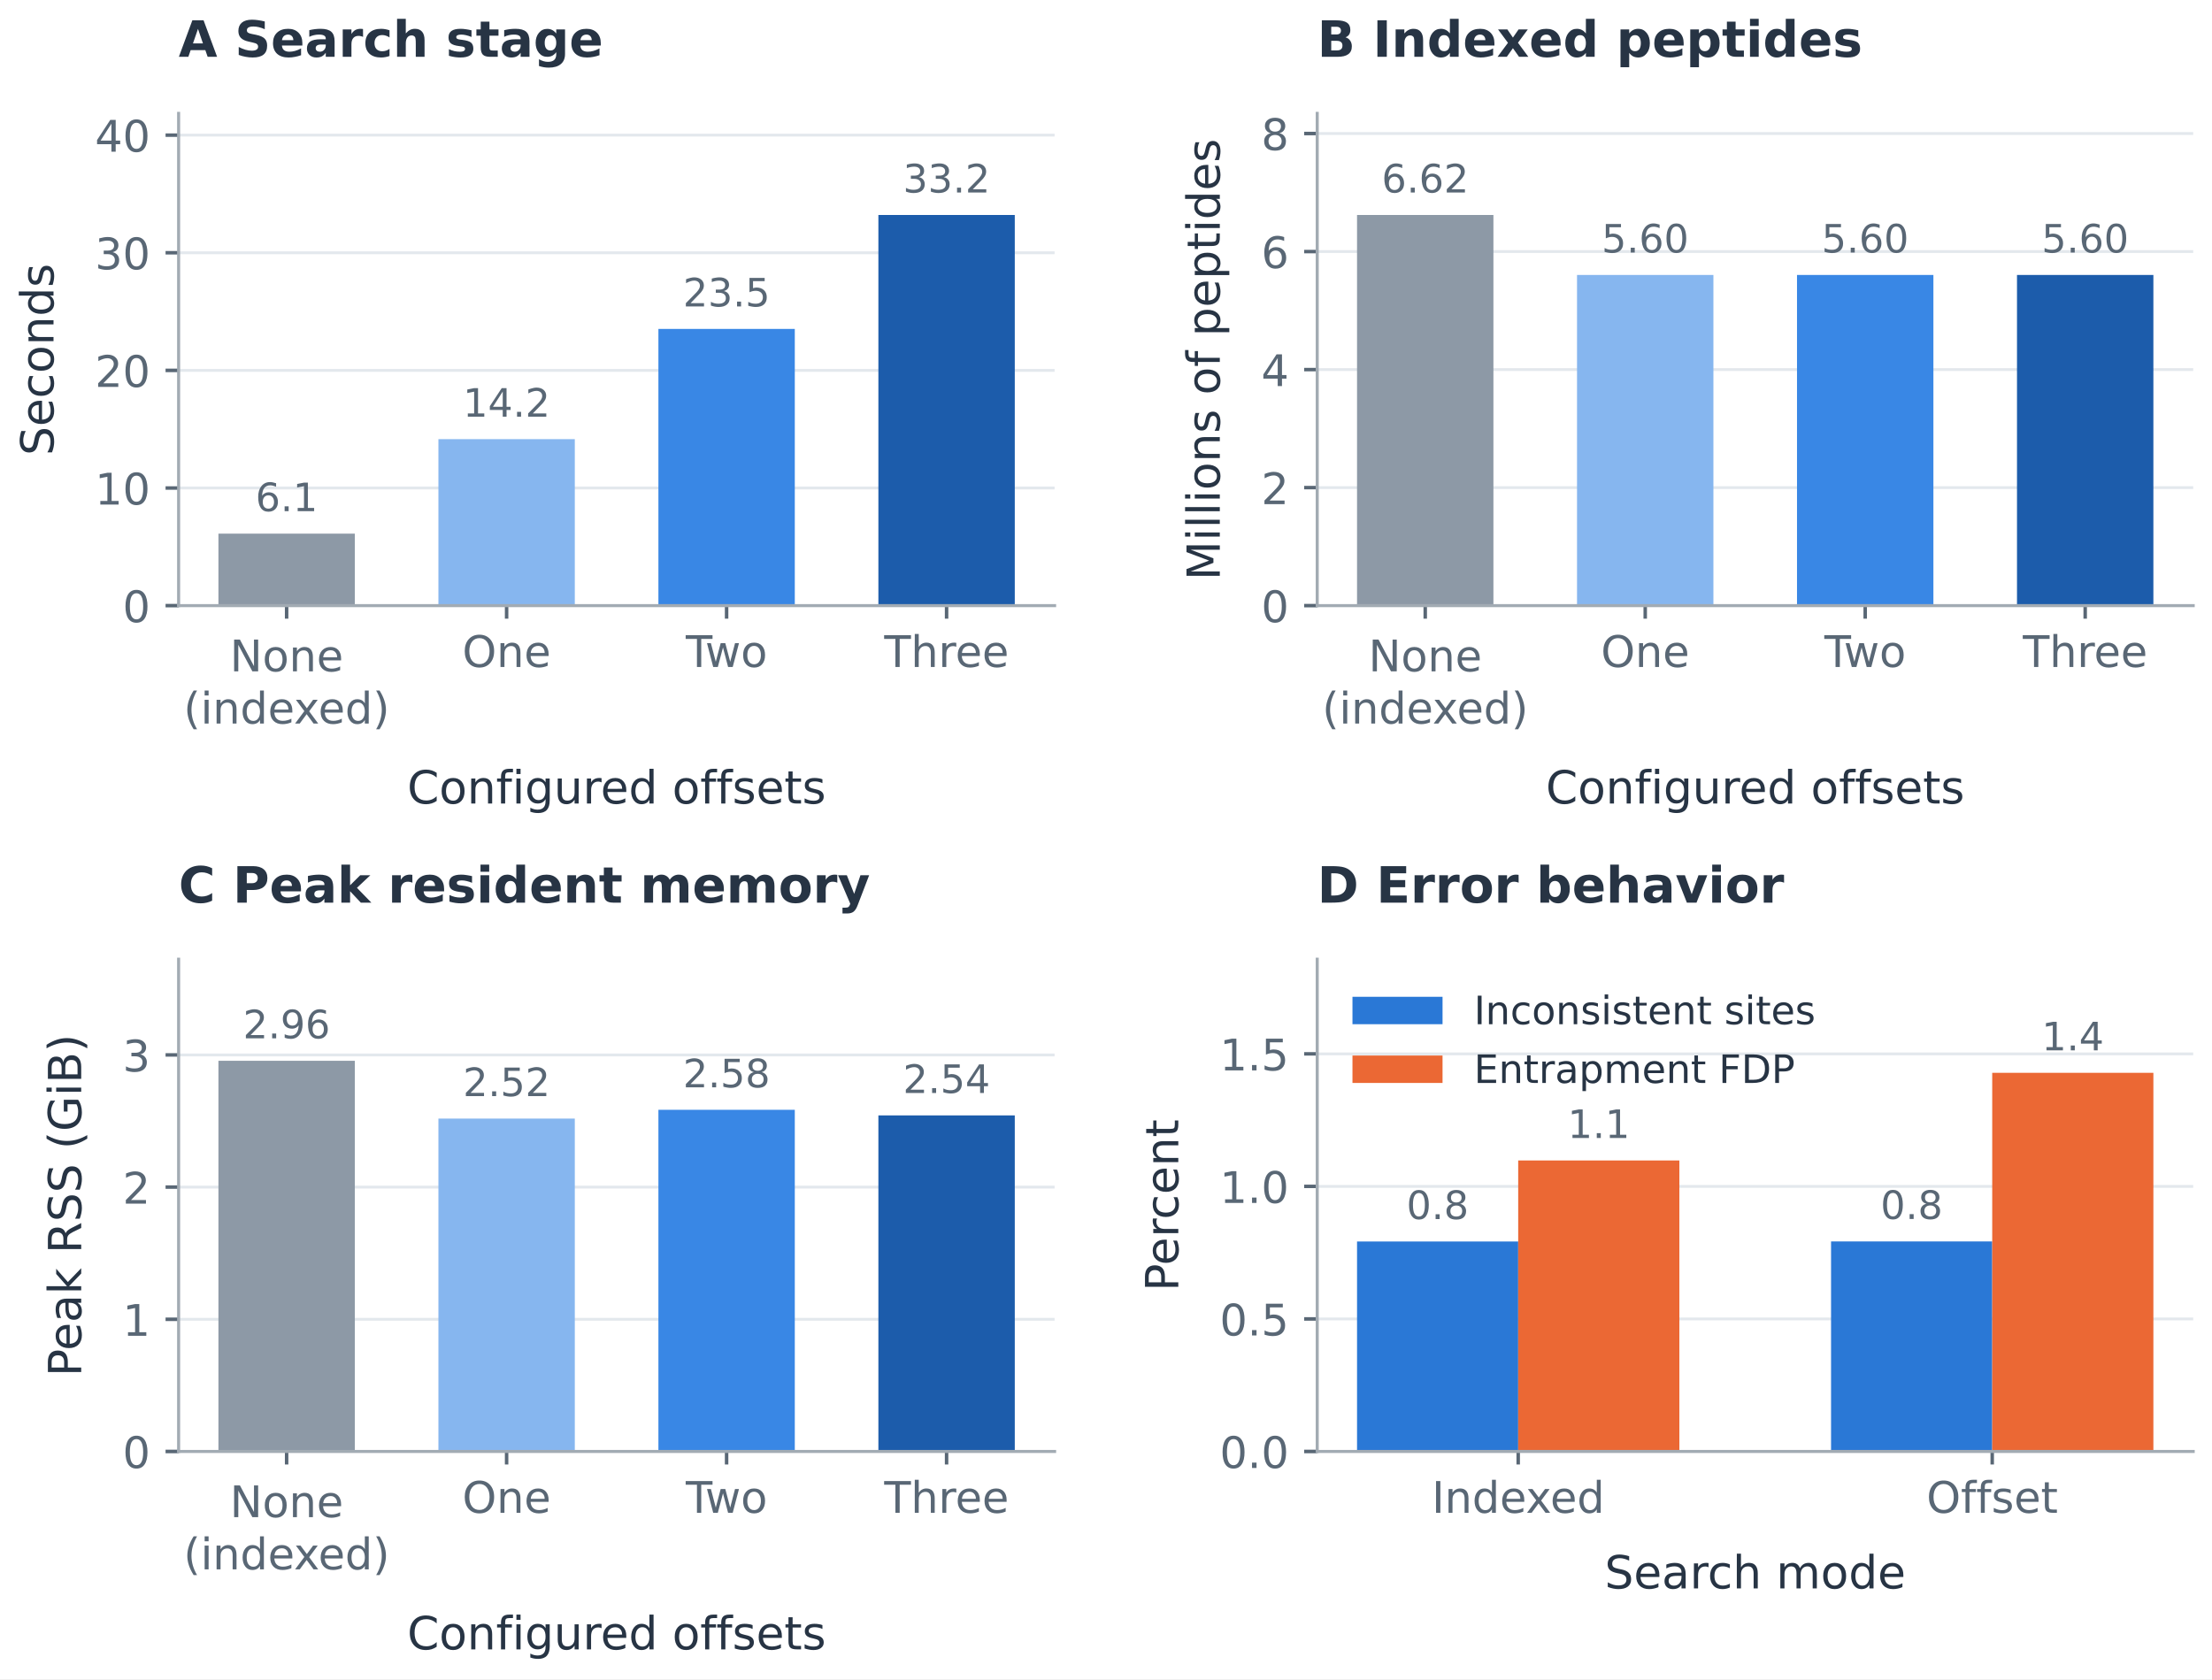
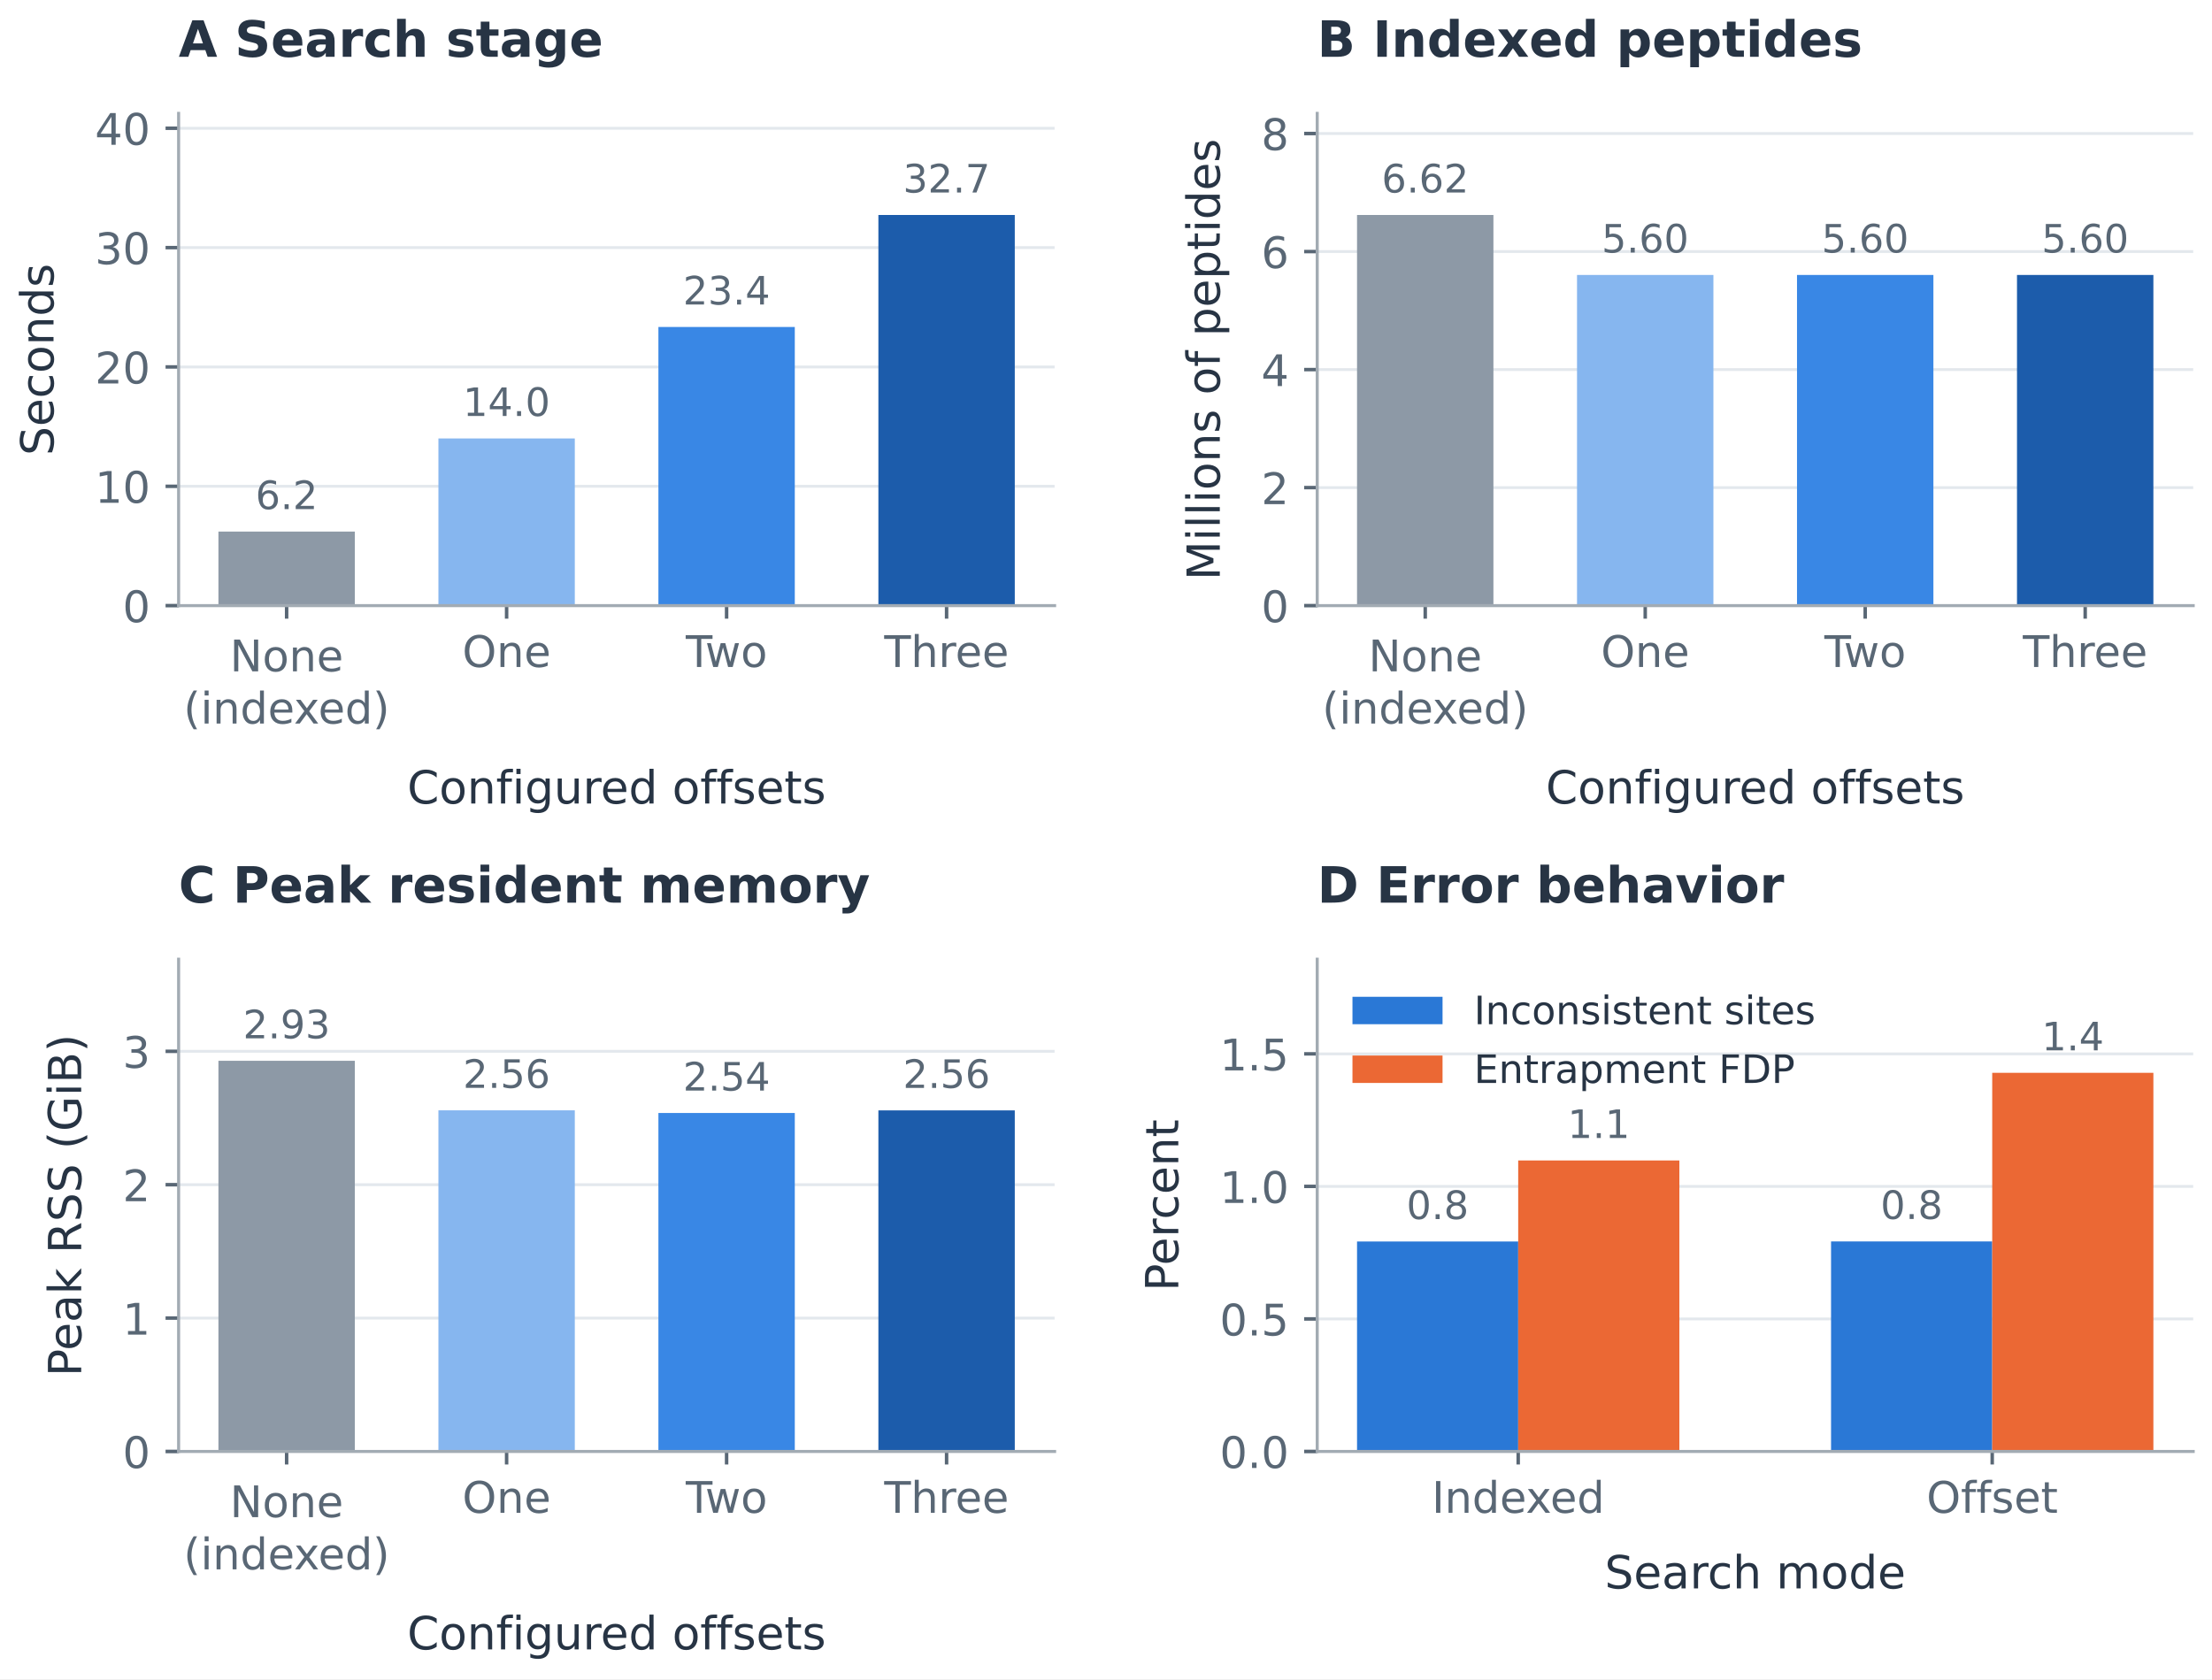
<svg xmlns="http://www.w3.org/2000/svg" xmlns:xlink="http://www.w3.org/1999/xlink" width="508.32pt" height="385.92pt" viewBox="0 0 508.32 385.92" version="1.1">
  <defs>
    <style type="text/css">*{stroke-linejoin: round; stroke-linecap: butt}</style>
  </defs>
  <g id="figure_1">
    <g id="patch_1">
      <path d="M 0 385.92  L 508.32 385.92  L 508.32 0  L 0 0  z " style="fill: #ffffff" />
    </g>
    <g id="axes_1">
      <g id="patch_2">
        <path d="M 41.046 139.194  L 242.347 139.194  L 242.347 26.058  L 41.046 26.058  z " style="fill: #ffffff" />
      </g>
      <g id="matplotlib.axis_1">
        <g id="xtick_1">
          <g id="line2d_1">
            <defs>
              <path id="ma67647b1fe" d="M 0 0  L 0 3  " style="stroke: #596775; stroke-width: 0.8" />
            </defs>
            <g>
              <use xlink:href="#ma67647b1fe" x="65.867" y="139.194" style="fill: #596775; stroke: #596775; stroke-width: 0.8" />
            </g>
          </g>
          <g id="text_1">
            <text style="font-size: 10px; font-family: 'DejaVu Sans'; fill: #596775" transform="translate(52.82197 154.2931)">None</text>
            <text style="font-size: 10px; font-family: 'DejaVu Sans'; fill: #596775" transform="translate(42.18837 166.2959)">(indexed)</text>
          </g>
        </g>
        <g id="xtick_2">
          <g id="line2d_2">
            <g>
              <use xlink:href="#ma67647b1fe" x="116.42" y="139.194" style="fill: #596775; stroke: #596775; stroke-width: 0.8" />
            </g>
          </g>
          <g id="text_2">
            <text style="font-size: 10px; font-family: 'DejaVu Sans'; text-anchor: middle; fill: #596775" x="116.42" y="153.292" transform="rotate(-0 116.4201 153.2921)">One</text>
          </g>
        </g>
        <g id="xtick_3">
          <g id="line2d_3">
            <g>
              <use xlink:href="#ma67647b1fe" x="166.973" y="139.194" style="fill: #596775; stroke: #596775; stroke-width: 0.8" />
            </g>
          </g>
          <g id="text_3">
            <text style="font-size: 10px; font-family: 'DejaVu Sans'; text-anchor: middle; fill: #596775" x="166.973" y="153.292" transform="rotate(-0 166.973 153.2921)">Two</text>
          </g>
        </g>
        <g id="xtick_4">
          <g id="line2d_4">
            <g>
              <use xlink:href="#ma67647b1fe" x="217.526" y="139.194" style="fill: #596775; stroke: #596775; stroke-width: 0.8" />
            </g>
          </g>
          <g id="text_4">
            <text style="font-size: 10px; font-family: 'DejaVu Sans'; text-anchor: middle; fill: #596775" x="217.526" y="153.293" transform="rotate(-0 217.5259 153.2929)">Three</text>
          </g>
        </g>
        <g id="text_5">
          <text style="font-size: 10.5px; font-family: 'DejaVu Sans'; text-anchor: middle; fill: #273444" x="141.697" y="184.678" transform="rotate(-0 141.6966 184.6775)">Configured offsets</text>
        </g>
      </g>
      <g id="matplotlib.axis_2">
        <g id="ytick_1">
          <g id="line2d_5">
            <path d="M 41.046 139.194  L 242.347 139.194  " clip-path="url(#p1a6075be32)" style="fill: none; stroke: #e3e8ed; stroke-width: 0.65; stroke-linecap: square" />
          </g>
          <g id="line2d_6">
            <defs>
              <path id="m07b1a6ea65" d="M 0 0  L -3 0  " style="stroke: #596775; stroke-width: 0.8" />
            </defs>
            <g>
              <use xlink:href="#m07b1a6ea65" x="41.046" y="139.194" style="fill: #596775; stroke: #596775; stroke-width: 0.8" />
            </g>
          </g>
          <g id="text_6">
            <text style="font-size: 10px; font-family: 'DejaVu Sans'; text-anchor: end; fill: #596775" x="34.546" y="142.993" transform="rotate(-0 34.54582 142.9933)">0</text>
          </g>
        </g>
        <g id="ytick_2">
          <g id="line2d_7">
-             <path d="M 41.046 112.161  L 242.347 112.161  " clip-path="url(#p1a6075be32)" style="fill: none; stroke: #e3e8ed; stroke-width: 0.65; stroke-linecap: square" />
+             <path d="M 41.046 111.766  L 242.347 111.766  " clip-path="url(#p1a6075be32)" style="fill: none; stroke: #e3e8ed; stroke-width: 0.65; stroke-linecap: square" />
          </g>
          <g id="line2d_8">
            <g>
-               <use xlink:href="#m07b1a6ea65" x="41.046" y="112.161" style="fill: #596775; stroke: #596775; stroke-width: 0.8" />
+               <use xlink:href="#m07b1a6ea65" x="41.046" y="111.766" style="fill: #596775; stroke: #596775; stroke-width: 0.8" />
            </g>
          </g>
          <g id="text_7">
-             <text style="font-size: 10px; font-family: 'DejaVu Sans'; text-anchor: end; fill: #596775" x="34.546" y="115.96" transform="rotate(-0 34.54582 115.9597)">10</text>
+             <text style="font-size: 10px; font-family: 'DejaVu Sans'; text-anchor: end; fill: #596775" x="34.546" y="115.565" transform="rotate(-0 34.54582 115.5646)">10</text>
          </g>
        </g>
        <g id="ytick_3">
          <g id="line2d_9">
-             <path d="M 41.046 85.127  L 242.347 85.127  " clip-path="url(#p1a6075be32)" style="fill: none; stroke: #e3e8ed; stroke-width: 0.65; stroke-linecap: square" />
+             <path d="M 41.046 84.337  L 242.347 84.337  " clip-path="url(#p1a6075be32)" style="fill: none; stroke: #e3e8ed; stroke-width: 0.65; stroke-linecap: square" />
          </g>
          <g id="line2d_10">
            <g>
-               <use xlink:href="#m07b1a6ea65" x="41.046" y="85.127" style="fill: #596775; stroke: #596775; stroke-width: 0.8" />
+               <use xlink:href="#m07b1a6ea65" x="41.046" y="84.337" style="fill: #596775; stroke: #596775; stroke-width: 0.8" />
            </g>
          </g>
          <g id="text_8">
-             <text style="font-size: 10px; font-family: 'DejaVu Sans'; text-anchor: end; fill: #596775" x="34.546" y="88.926" transform="rotate(-0 34.54582 88.92615)">20</text>
+             <text style="font-size: 10px; font-family: 'DejaVu Sans'; text-anchor: end; fill: #596775" x="34.546" y="88.136" transform="rotate(-0 34.54582 88.13585)">20</text>
          </g>
        </g>
        <g id="ytick_4">
          <g id="line2d_11">
-             <path d="M 41.046 58.094  L 242.347 58.094  " clip-path="url(#p1a6075be32)" style="fill: none; stroke: #e3e8ed; stroke-width: 0.65; stroke-linecap: square" />
+             <path d="M 41.046 56.908  L 242.347 56.908  " clip-path="url(#p1a6075be32)" style="fill: none; stroke: #e3e8ed; stroke-width: 0.65; stroke-linecap: square" />
          </g>
          <g id="line2d_12">
            <g>
-               <use xlink:href="#m07b1a6ea65" x="41.046" y="58.094" style="fill: #596775; stroke: #596775; stroke-width: 0.8" />
+               <use xlink:href="#m07b1a6ea65" x="41.046" y="56.908" style="fill: #596775; stroke: #596775; stroke-width: 0.8" />
            </g>
          </g>
          <g id="text_9">
-             <text style="font-size: 10px; font-family: 'DejaVu Sans'; text-anchor: end; fill: #596775" x="34.546" y="61.893" transform="rotate(-0 34.54582 61.89256)">30</text>
+             <text style="font-size: 10px; font-family: 'DejaVu Sans'; text-anchor: end; fill: #596775" x="34.546" y="60.707" transform="rotate(-0 34.54582 60.70712)">30</text>
          </g>
        </g>
        <g id="ytick_5">
          <g id="line2d_13">
-             <path d="M 41.046 31.06  L 242.347 31.06  " clip-path="url(#p1a6075be32)" style="fill: none; stroke: #e3e8ed; stroke-width: 0.65; stroke-linecap: square" />
+             <path d="M 41.046 29.48  L 242.347 29.48  " clip-path="url(#p1a6075be32)" style="fill: none; stroke: #e3e8ed; stroke-width: 0.65; stroke-linecap: square" />
          </g>
          <g id="line2d_14">
            <g>
-               <use xlink:href="#m07b1a6ea65" x="41.046" y="31.06" style="fill: #596775; stroke: #596775; stroke-width: 0.8" />
+               <use xlink:href="#m07b1a6ea65" x="41.046" y="29.48" style="fill: #596775; stroke: #596775; stroke-width: 0.8" />
            </g>
          </g>
          <g id="text_10">
-             <text style="font-size: 10px; font-family: 'DejaVu Sans'; text-anchor: end; fill: #596775" x="34.546" y="34.859" transform="rotate(-0 34.54582 34.85898)">40</text>
+             <text style="font-size: 10px; font-family: 'DejaVu Sans'; text-anchor: end; fill: #596775" x="34.546" y="33.278" transform="rotate(-0 34.54582 33.27838)">40</text>
          </g>
        </g>
        <g id="text_11">
          <text style="font-size: 10.5px; font-family: 'DejaVu Sans'; text-anchor: middle; fill: #273444" x="12.298" y="82.626" transform="rotate(-90 12.29836 82.62635)">Seconds</text>
        </g>
      </g>
      <g id="patch_3">
-         <path d="M 50.196 139.194  L 81.539 139.194  L 81.539 122.646  L 50.196 122.646  z " clip-path="url(#p1a6075be32)" style="fill: #8d99a6" />
+         <path d="M 50.196 139.194  L 81.539 139.194  L 81.539 122.172  L 50.196 122.172  z " clip-path="url(#p1a6075be32)" style="fill: #8d99a6" />
      </g>
      <g id="patch_4">
-         <path d="M 100.749 139.194  L 132.092 139.194  L 132.092 100.93  L 100.749 100.93  z " clip-path="url(#p1a6075be32)" style="fill: #86b6ef" />
+         <path d="M 100.749 139.194  L 132.092 139.194  L 132.092 100.767  L 100.749 100.767  z " clip-path="url(#p1a6075be32)" style="fill: #86b6ef" />
      </g>
      <g id="patch_5">
-         <path d="M 151.302 139.194  L 182.644 139.194  L 182.644 75.591  L 151.302 75.591  z " clip-path="url(#p1a6075be32)" style="fill: #3987e5" />
+         <path d="M 151.302 139.194  L 182.644 139.194  L 182.644 75.146  L 151.302 75.146  z " clip-path="url(#p1a6075be32)" style="fill: #3987e5" />
      </g>
      <g id="patch_6">
        <path d="M 201.854 139.194  L 233.197 139.194  L 233.197 49.404  L 201.854 49.404  z " clip-path="url(#p1a6075be32)" style="fill: #1c5cab" />
      </g>
      <g id="patch_7">
        <path d="M 41.046 139.194  L 41.046 26.058  " style="fill: none; stroke: #a2abb3; stroke-width: 0.7; stroke-linejoin: miter; stroke-linecap: square" />
      </g>
      <g id="patch_8">
        <path d="M 41.046 139.194  L 242.347 139.194  " style="fill: none; stroke: #a2abb3; stroke-width: 0.7; stroke-linejoin: miter; stroke-linecap: square" />
      </g>
      <g id="text_12">
-         <text style="font-size: 9px; font-family: 'DejaVu Sans'; text-anchor: middle; fill: #596775" x="65.867" y="117.484" transform="rotate(-0 65.86728 117.4838)">6.1</text>
+         <text style="font-size: 9px; font-family: 'DejaVu Sans'; text-anchor: middle; fill: #596775" x="65.867" y="117.01" transform="rotate(-0 65.86728 117.0101)">6.2</text>
      </g>
      <g id="text_13">
-         <text style="font-size: 9px; font-family: 'DejaVu Sans'; text-anchor: middle; fill: #596775" x="116.42" y="95.768" transform="rotate(-0 116.4201 95.76769)">14.2</text>
+         <text style="font-size: 9px; font-family: 'DejaVu Sans'; text-anchor: middle; fill: #596775" x="116.42" y="95.605" transform="rotate(-0 116.4201 95.60473)">14.0</text>
      </g>
      <g id="text_14">
-         <text style="font-size: 9px; font-family: 'DejaVu Sans'; text-anchor: middle; fill: #596775" x="166.973" y="70.429" transform="rotate(-0 166.973 70.42911)">23.5</text>
+         <text style="font-size: 9px; font-family: 'DejaVu Sans'; text-anchor: middle; fill: #596775" x="166.973" y="69.984" transform="rotate(-0 166.973 69.98355)">23.4</text>
      </g>
      <g id="text_15">
-         <text style="font-size: 9px; font-family: 'DejaVu Sans'; text-anchor: middle; fill: #596775" x="217.526" y="44.242" transform="rotate(-0 217.5259 44.24168)">33.2</text>
+         <text style="font-size: 9px; font-family: 'DejaVu Sans'; text-anchor: middle; fill: #596775" x="217.526" y="44.242" transform="rotate(-0 217.5259 44.24168)">32.7</text>
      </g>
      <g id="text_16">
        <text style="font-weight: 700; font-size: 11.5px; font-family: 'DejaVu Sans'; text-anchor: start; fill: #273444" x="41.046" y="13.058" transform="rotate(-0 41.04582 13.0582)">A  Search stage</text>
      </g>
    </g>
    <g id="axes_2">
      <g id="patch_9">
        <path d="M 302.698 139.194  L 504 139.194  L 504 26.058  L 302.698 26.058  z " style="fill: #ffffff" />
      </g>
      <g id="matplotlib.axis_3">
        <g id="xtick_5">
          <g id="line2d_15">
            <g>
              <use xlink:href="#ma67647b1fe" x="327.52" y="139.194" style="fill: #596775; stroke: #596775; stroke-width: 0.8" />
            </g>
          </g>
          <g id="text_17">
            <text style="font-size: 10px; font-family: 'DejaVu Sans'; fill: #596775" transform="translate(314.4746 154.2931)">None</text>
            <text style="font-size: 10px; font-family: 'DejaVu Sans'; fill: #596775" transform="translate(303.841 166.2959)">(indexed)</text>
          </g>
        </g>
        <g id="xtick_6">
          <g id="line2d_16">
            <g>
              <use xlink:href="#ma67647b1fe" x="378.073" y="139.194" style="fill: #596775; stroke: #596775; stroke-width: 0.8" />
            </g>
          </g>
          <g id="text_18">
            <text style="font-size: 10px; font-family: 'DejaVu Sans'; text-anchor: middle; fill: #596775" x="378.073" y="153.292" transform="rotate(-0 378.0728 153.2921)">One</text>
          </g>
        </g>
        <g id="xtick_7">
          <g id="line2d_17">
            <g>
              <use xlink:href="#ma67647b1fe" x="428.626" y="139.194" style="fill: #596775; stroke: #596775; stroke-width: 0.8" />
            </g>
          </g>
          <g id="text_19">
            <text style="font-size: 10px; font-family: 'DejaVu Sans'; text-anchor: middle; fill: #596775" x="428.626" y="153.292" transform="rotate(-0 428.6257 153.2921)">Two</text>
          </g>
        </g>
        <g id="xtick_8">
          <g id="line2d_18">
            <g>
              <use xlink:href="#ma67647b1fe" x="479.179" y="139.194" style="fill: #596775; stroke: #596775; stroke-width: 0.8" />
            </g>
          </g>
          <g id="text_20">
            <text style="font-size: 10px; font-family: 'DejaVu Sans'; text-anchor: middle; fill: #596775" x="479.179" y="153.293" transform="rotate(-0 479.1785 153.2929)">Three</text>
          </g>
        </g>
        <g id="text_21">
          <text style="font-size: 10.5px; font-family: 'DejaVu Sans'; text-anchor: middle; fill: #273444" x="403.349" y="184.678" transform="rotate(-0 403.3492 184.6775)">Configured offsets</text>
        </g>
      </g>
      <g id="matplotlib.axis_4">
        <g id="ytick_6">
          <g id="line2d_19">
            <path d="M 302.698 139.194  L 504 139.194  " clip-path="url(#p100a08bb9f)" style="fill: none; stroke: #e3e8ed; stroke-width: 0.65; stroke-linecap: square" />
          </g>
          <g id="line2d_20">
            <g>
              <use xlink:href="#m07b1a6ea65" x="302.698" y="139.194" style="fill: #596775; stroke: #596775; stroke-width: 0.8" />
            </g>
          </g>
          <g id="text_22">
            <text style="font-size: 10px; font-family: 'DejaVu Sans'; text-anchor: end; fill: #596775" x="296.198" y="142.993" transform="rotate(-0 296.1985 142.9933)">0</text>
          </g>
        </g>
        <g id="ytick_7">
          <g id="line2d_21">
            <path d="M 302.698 112.068  L 504 112.068  " clip-path="url(#p100a08bb9f)" style="fill: none; stroke: #e3e8ed; stroke-width: 0.65; stroke-linecap: square" />
          </g>
          <g id="line2d_22">
            <g>
              <use xlink:href="#m07b1a6ea65" x="302.698" y="112.068" style="fill: #596775; stroke: #596775; stroke-width: 0.8" />
            </g>
          </g>
          <g id="text_23">
            <text style="font-size: 10px; font-family: 'DejaVu Sans'; text-anchor: end; fill: #596775" x="296.198" y="115.867" transform="rotate(-0 296.1985 115.867)">2</text>
          </g>
        </g>
        <g id="ytick_8">
          <g id="line2d_23">
            <path d="M 302.698 84.942  L 504 84.942  " clip-path="url(#p100a08bb9f)" style="fill: none; stroke: #e3e8ed; stroke-width: 0.65; stroke-linecap: square" />
          </g>
          <g id="line2d_24">
            <g>
              <use xlink:href="#m07b1a6ea65" x="302.698" y="84.942" style="fill: #596775; stroke: #596775; stroke-width: 0.8" />
            </g>
          </g>
          <g id="text_24">
            <text style="font-size: 10px; font-family: 'DejaVu Sans'; text-anchor: end; fill: #596775" x="296.198" y="88.741" transform="rotate(-0 296.1985 88.74075)">4</text>
          </g>
        </g>
        <g id="ytick_9">
          <g id="line2d_25">
            <path d="M 302.698 57.816  L 504 57.816  " clip-path="url(#p100a08bb9f)" style="fill: none; stroke: #e3e8ed; stroke-width: 0.65; stroke-linecap: square" />
          </g>
          <g id="line2d_26">
            <g>
              <use xlink:href="#m07b1a6ea65" x="302.698" y="57.816" style="fill: #596775; stroke: #596775; stroke-width: 0.8" />
            </g>
          </g>
          <g id="text_25">
            <text style="font-size: 10px; font-family: 'DejaVu Sans'; text-anchor: end; fill: #596775" x="296.198" y="61.614" transform="rotate(-0 296.1985 61.61446)">6</text>
          </g>
        </g>
        <g id="ytick_10">
          <g id="line2d_27">
            <path d="M 302.698 30.689  L 504 30.689  " clip-path="url(#p100a08bb9f)" style="fill: none; stroke: #e3e8ed; stroke-width: 0.65; stroke-linecap: square" />
          </g>
          <g id="line2d_28">
            <g>
              <use xlink:href="#m07b1a6ea65" x="302.698" y="30.689" style="fill: #596775; stroke: #596775; stroke-width: 0.8" />
            </g>
          </g>
          <g id="text_26">
            <text style="font-size: 10px; font-family: 'DejaVu Sans'; text-anchor: end; fill: #596775" x="296.198" y="34.488" transform="rotate(-0 296.1985 34.48818)">8</text>
          </g>
        </g>
        <g id="text_27">
          <text style="font-size: 10.5px; font-family: 'DejaVu Sans'; text-anchor: middle; fill: #273444" x="280.314" y="82.626" transform="rotate(-90 280.3135 82.62635)">Millions of peptides</text>
        </g>
      </g>
      <g id="patch_10">
        <path d="M 311.849 139.194  L 343.191 139.194  L 343.191 49.404  L 311.849 49.404  z " clip-path="url(#p100a08bb9f)" style="fill: #8d99a6" />
      </g>
      <g id="patch_11">
        <path d="M 362.401 139.194  L 393.744 139.194  L 393.744 63.2  L 362.401 63.2  z " clip-path="url(#p100a08bb9f)" style="fill: #86b6ef" />
      </g>
      <g id="patch_12">
        <path d="M 412.954 139.194  L 444.297 139.194  L 444.297 63.2  L 412.954 63.2  z " clip-path="url(#p100a08bb9f)" style="fill: #3987e5" />
      </g>
      <g id="patch_13">
        <path d="M 463.507 139.194  L 494.85 139.194  L 494.85 63.2  L 463.507 63.2  z " clip-path="url(#p100a08bb9f)" style="fill: #1c5cab" />
      </g>
      <g id="patch_14">
        <path d="M 302.698 139.194  L 302.698 26.058  " style="fill: none; stroke: #a2abb3; stroke-width: 0.7; stroke-linejoin: miter; stroke-linecap: square" />
      </g>
      <g id="patch_15">
        <path d="M 302.698 139.194  L 504 139.194  " style="fill: none; stroke: #a2abb3; stroke-width: 0.7; stroke-linejoin: miter; stroke-linecap: square" />
      </g>
      <g id="text_28">
        <text style="font-size: 9px; font-family: 'DejaVu Sans'; text-anchor: middle; fill: #596775" x="327.52" y="44.242" transform="rotate(-0 327.5199 44.24168)">6.62</text>
      </g>
      <g id="text_29">
        <text style="font-size: 9px; font-family: 'DejaVu Sans'; text-anchor: middle; fill: #596775" x="378.073" y="58.038" transform="rotate(-0 378.0728 58.03816)">5.60</text>
      </g>
      <g id="text_30">
        <text style="font-size: 9px; font-family: 'DejaVu Sans'; text-anchor: middle; fill: #596775" x="428.626" y="58.038" transform="rotate(-0 428.6257 58.03816)">5.60</text>
      </g>
      <g id="text_31">
        <text style="font-size: 9px; font-family: 'DejaVu Sans'; text-anchor: middle; fill: #596775" x="479.179" y="58.038" transform="rotate(-0 479.1785 58.03816)">5.60</text>
      </g>
      <g id="text_32">
        <text style="font-weight: 700; font-size: 11.5px; font-family: 'DejaVu Sans'; text-anchor: start; fill: #273444" x="302.698" y="13.058" transform="rotate(-0 302.6985 13.0582)">B  Indexed peptides</text>
      </g>
    </g>
    <g id="axes_3">
      <g id="patch_16">
        <path d="M 41.046 333.594  L 242.347 333.594  L 242.347 220.458  L 41.046 220.458  z " style="fill: #ffffff" />
      </g>
      <g id="matplotlib.axis_5">
        <g id="xtick_9">
          <g id="line2d_29">
            <g>
              <use xlink:href="#ma67647b1fe" x="65.867" y="333.594" style="fill: #596775; stroke: #596775; stroke-width: 0.8" />
            </g>
          </g>
          <g id="text_33">
            <text style="font-size: 10px; font-family: 'DejaVu Sans'; fill: #596775" transform="translate(52.82197 348.6931)">None</text>
            <text style="font-size: 10px; font-family: 'DejaVu Sans'; fill: #596775" transform="translate(42.18837 360.6959)">(indexed)</text>
          </g>
        </g>
        <g id="xtick_10">
          <g id="line2d_30">
            <g>
              <use xlink:href="#ma67647b1fe" x="116.42" y="333.594" style="fill: #596775; stroke: #596775; stroke-width: 0.8" />
            </g>
          </g>
          <g id="text_34">
            <text style="font-size: 10px; font-family: 'DejaVu Sans'; text-anchor: middle; fill: #596775" x="116.42" y="347.692" transform="rotate(-0 116.4201 347.6921)">One</text>
          </g>
        </g>
        <g id="xtick_11">
          <g id="line2d_31">
            <g>
              <use xlink:href="#ma67647b1fe" x="166.973" y="333.594" style="fill: #596775; stroke: #596775; stroke-width: 0.8" />
            </g>
          </g>
          <g id="text_35">
            <text style="font-size: 10px; font-family: 'DejaVu Sans'; text-anchor: middle; fill: #596775" x="166.973" y="347.692" transform="rotate(-0 166.973 347.6921)">Two</text>
          </g>
        </g>
        <g id="xtick_12">
          <g id="line2d_32">
            <g>
              <use xlink:href="#ma67647b1fe" x="217.526" y="333.594" style="fill: #596775; stroke: #596775; stroke-width: 0.8" />
            </g>
          </g>
          <g id="text_36">
            <text style="font-size: 10px; font-family: 'DejaVu Sans'; text-anchor: middle; fill: #596775" x="217.526" y="347.693" transform="rotate(-0 217.5259 347.6929)">Three</text>
          </g>
        </g>
        <g id="text_37">
          <text style="font-size: 10.5px; font-family: 'DejaVu Sans'; text-anchor: middle; fill: #273444" x="141.697" y="379.078" transform="rotate(-0 141.6966 379.0775)">Configured offsets</text>
        </g>
      </g>
      <g id="matplotlib.axis_6">
        <g id="ytick_11">
          <g id="line2d_33">
            <path d="M 41.046 333.594  L 242.347 333.594  " clip-path="url(#p7ab5edd829)" style="fill: none; stroke: #e3e8ed; stroke-width: 0.65; stroke-linecap: square" />
          </g>
          <g id="line2d_34">
            <g>
              <use xlink:href="#m07b1a6ea65" x="41.046" y="333.594" style="fill: #596775; stroke: #596775; stroke-width: 0.8" />
            </g>
          </g>
          <g id="text_38">
            <text style="font-size: 10px; font-family: 'DejaVu Sans'; text-anchor: end; fill: #596775" x="34.546" y="337.393" transform="rotate(-0 34.54582 337.3933)">0</text>
          </g>
        </g>
        <g id="ytick_12">
          <g id="line2d_35">
-             <path d="M 41.046 303.216  L 242.347 303.216  " clip-path="url(#p7ab5edd829)" style="fill: none; stroke: #e3e8ed; stroke-width: 0.65; stroke-linecap: square" />
+             <path d="M 41.046 302.939  L 242.347 302.939  " clip-path="url(#p7ab5edd829)" style="fill: none; stroke: #e3e8ed; stroke-width: 0.65; stroke-linecap: square" />
          </g>
          <g id="line2d_36">
            <g>
-               <use xlink:href="#m07b1a6ea65" x="41.046" y="303.216" style="fill: #596775; stroke: #596775; stroke-width: 0.8" />
+               <use xlink:href="#m07b1a6ea65" x="41.046" y="302.939" style="fill: #596775; stroke: #596775; stroke-width: 0.8" />
            </g>
          </g>
          <g id="text_39">
-             <text style="font-size: 10px; font-family: 'DejaVu Sans'; text-anchor: end; fill: #596775" x="34.546" y="307.015" transform="rotate(-0 34.54582 307.0153)">1</text>
+             <text style="font-size: 10px; font-family: 'DejaVu Sans'; text-anchor: end; fill: #596775" x="34.546" y="306.738" transform="rotate(-0 34.54582 306.7376)">1</text>
          </g>
        </g>
        <g id="ytick_13">
          <g id="line2d_37">
-             <path d="M 41.046 272.838  L 242.347 272.838  " clip-path="url(#p7ab5edd829)" style="fill: none; stroke: #e3e8ed; stroke-width: 0.65; stroke-linecap: square" />
+             <path d="M 41.046 272.283  L 242.347 272.283  " clip-path="url(#p7ab5edd829)" style="fill: none; stroke: #e3e8ed; stroke-width: 0.65; stroke-linecap: square" />
          </g>
          <g id="line2d_38">
            <g>
-               <use xlink:href="#m07b1a6ea65" x="41.046" y="272.838" style="fill: #596775; stroke: #596775; stroke-width: 0.8" />
+               <use xlink:href="#m07b1a6ea65" x="41.046" y="272.283" style="fill: #596775; stroke: #596775; stroke-width: 0.8" />
            </g>
          </g>
          <g id="text_40">
-             <text style="font-size: 10px; font-family: 'DejaVu Sans'; text-anchor: end; fill: #596775" x="34.546" y="276.637" transform="rotate(-0 34.54582 276.6372)">2</text>
+             <text style="font-size: 10px; font-family: 'DejaVu Sans'; text-anchor: end; fill: #596775" x="34.546" y="276.082" transform="rotate(-0 34.54582 276.0819)">2</text>
          </g>
        </g>
        <g id="ytick_14">
          <g id="line2d_39">
-             <path d="M 41.046 242.46  L 242.347 242.46  " clip-path="url(#p7ab5edd829)" style="fill: none; stroke: #e3e8ed; stroke-width: 0.65; stroke-linecap: square" />
+             <path d="M 41.046 241.627  L 242.347 241.627  " clip-path="url(#p7ab5edd829)" style="fill: none; stroke: #e3e8ed; stroke-width: 0.65; stroke-linecap: square" />
          </g>
          <g id="line2d_40">
            <g>
-               <use xlink:href="#m07b1a6ea65" x="41.046" y="242.46" style="fill: #596775; stroke: #596775; stroke-width: 0.8" />
+               <use xlink:href="#m07b1a6ea65" x="41.046" y="241.627" style="fill: #596775; stroke: #596775; stroke-width: 0.8" />
            </g>
          </g>
          <g id="text_41">
-             <text style="font-size: 10px; font-family: 'DejaVu Sans'; text-anchor: end; fill: #596775" x="34.546" y="246.259" transform="rotate(-0 34.54582 246.2592)">3</text>
+             <text style="font-size: 10px; font-family: 'DejaVu Sans'; text-anchor: end; fill: #596775" x="34.546" y="245.426" transform="rotate(-0 34.54582 245.4261)">3</text>
          </g>
        </g>
        <g id="text_42">
          <text style="font-size: 10.5px; font-family: 'DejaVu Sans'; text-anchor: middle; fill: #273444" x="18.661" y="277.026" transform="rotate(-90 18.66086 277.0263)">Peak RSS (GiB)</text>
        </g>
      </g>
      <g id="patch_17">
        <path d="M 50.196 333.594  L 81.539 333.594  L 81.539 243.804  L 50.196 243.804  z " clip-path="url(#p7ab5edd829)" style="fill: #8d99a6" />
      </g>
      <g id="patch_18">
-         <path d="M 100.749 333.594  L 132.092 333.594  L 132.092 257.09  L 100.749 257.09  z " clip-path="url(#p7ab5edd829)" style="fill: #86b6ef" />
+         <path d="M 100.749 333.594  L 132.092 333.594  L 132.092 255.187  L 100.749 255.187  z " clip-path="url(#p7ab5edd829)" style="fill: #86b6ef" />
      </g>
      <g id="patch_19">
-         <path d="M 151.302 333.594  L 182.644 333.594  L 182.644 255.072  L 151.302 255.072  z " clip-path="url(#p7ab5edd829)" style="fill: #3987e5" />
+         <path d="M 151.302 333.594  L 182.644 333.594  L 182.644 255.806  L 151.302 255.806  z " clip-path="url(#p7ab5edd829)" style="fill: #3987e5" />
      </g>
      <g id="patch_20">
-         <path d="M 201.854 333.594  L 233.197 333.594  L 233.197 256.362  L 201.854 256.362  z " clip-path="url(#p7ab5edd829)" style="fill: #1c5cab" />
+         <path d="M 201.854 333.594  L 233.197 333.594  L 233.197 255.201  L 201.854 255.201  z " clip-path="url(#p7ab5edd829)" style="fill: #1c5cab" />
      </g>
      <g id="patch_21">
        <path d="M 41.046 333.594  L 41.046 220.458  " style="fill: none; stroke: #a2abb3; stroke-width: 0.7; stroke-linejoin: miter; stroke-linecap: square" />
      </g>
      <g id="patch_22">
        <path d="M 41.046 333.594  L 242.347 333.594  " style="fill: none; stroke: #a2abb3; stroke-width: 0.7; stroke-linejoin: miter; stroke-linecap: square" />
      </g>
      <g id="text_43">
-         <text style="font-size: 9px; font-family: 'DejaVu Sans'; text-anchor: middle; fill: #596775" x="65.867" y="238.642" transform="rotate(-0 65.86728 238.6417)">2.96</text>
+         <text style="font-size: 9px; font-family: 'DejaVu Sans'; text-anchor: middle; fill: #596775" x="65.867" y="238.642" transform="rotate(-0 65.86728 238.6417)">2.93</text>
      </g>
      <g id="text_44">
-         <text style="font-size: 9px; font-family: 'DejaVu Sans'; text-anchor: middle; fill: #596775" x="116.42" y="251.928" transform="rotate(-0 116.4201 251.9281)">2.52</text>
+         <text style="font-size: 9px; font-family: 'DejaVu Sans'; text-anchor: middle; fill: #596775" x="116.42" y="250.025" transform="rotate(-0 116.4201 250.0251)">2.56</text>
      </g>
      <g id="text_45">
-         <text style="font-size: 9px; font-family: 'DejaVu Sans'; text-anchor: middle; fill: #596775" x="166.973" y="249.91" transform="rotate(-0 166.973 249.9099)">2.58</text>
+         <text style="font-size: 9px; font-family: 'DejaVu Sans'; text-anchor: middle; fill: #596775" x="166.973" y="250.643" transform="rotate(-0 166.973 250.6434)">2.54</text>
      </g>
      <g id="text_46">
-         <text style="font-size: 9px; font-family: 'DejaVu Sans'; text-anchor: middle; fill: #596775" x="217.526" y="251.2" transform="rotate(-0 217.5259 251.1996)">2.54</text>
+         <text style="font-size: 9px; font-family: 'DejaVu Sans'; text-anchor: middle; fill: #596775" x="217.526" y="250.039" transform="rotate(-0 217.5259 250.0385)">2.56</text>
      </g>
      <g id="text_47">
        <text style="font-weight: 700; font-size: 11.5px; font-family: 'DejaVu Sans'; text-anchor: start; fill: #273444" x="41.046" y="207.458" transform="rotate(-0 41.04582 207.4582)">C  Peak resident memory</text>
      </g>
    </g>
    <g id="axes_4">
      <g id="patch_23">
        <path d="M 302.698 333.594  L 504 333.594  L 504 220.458  L 302.698 220.458  z " style="fill: #ffffff" />
      </g>
      <g id="matplotlib.axis_7">
        <g id="xtick_13">
          <g id="line2d_41">
            <g>
              <use xlink:href="#ma67647b1fe" x="348.885" y="333.594" style="fill: #596775; stroke: #596775; stroke-width: 0.8" />
            </g>
          </g>
          <g id="text_48">
            <text style="font-size: 10px; font-family: 'DejaVu Sans'; text-anchor: middle; fill: #596775" x="348.885" y="347.693" transform="rotate(-0 348.8845 347.6929)">Indexed</text>
          </g>
        </g>
        <g id="xtick_14">
          <g id="line2d_42">
            <g>
              <use xlink:href="#ma67647b1fe" x="457.814" y="333.594" style="fill: #596775; stroke: #596775; stroke-width: 0.8" />
            </g>
          </g>
          <g id="text_49">
            <text style="font-size: 10px; font-family: 'DejaVu Sans'; text-anchor: middle; fill: #596775" x="457.814" y="347.693" transform="rotate(-0 457.8139 347.6929)">Offset</text>
          </g>
        </g>
        <g id="text_50">
          <text style="font-size: 10.5px; font-family: 'DejaVu Sans'; text-anchor: middle; fill: #273444" x="403.349" y="365.074" transform="rotate(-0 403.3492 365.0736)">Search mode</text>
        </g>
      </g>
      <g id="matplotlib.axis_8">
        <g id="ytick_15">
          <g id="line2d_43">
            <path d="M 302.698 333.594  L 504 333.594  " clip-path="url(#pceb5df0b15)" style="fill: none; stroke: #e3e8ed; stroke-width: 0.65; stroke-linecap: square" />
          </g>
          <g id="line2d_44">
            <g>
              <use xlink:href="#m07b1a6ea65" x="302.698" y="333.594" style="fill: #596775; stroke: #596775; stroke-width: 0.8" />
            </g>
          </g>
          <g id="text_51">
            <text style="font-size: 10px; font-family: 'DejaVu Sans'; text-anchor: end; fill: #596775" x="296.198" y="337.393" transform="rotate(-0 296.1985 337.3933)">0.0</text>
          </g>
        </g>
        <g id="ytick_16">
          <g id="line2d_45">
            <path d="M 302.698 303.135  L 504 303.135  " clip-path="url(#pceb5df0b15)" style="fill: none; stroke: #e3e8ed; stroke-width: 0.65; stroke-linecap: square" />
          </g>
          <g id="line2d_46">
            <g>
              <use xlink:href="#m07b1a6ea65" x="302.698" y="303.135" style="fill: #596775; stroke: #596775; stroke-width: 0.8" />
            </g>
          </g>
          <g id="text_52">
            <text style="font-size: 10px; font-family: 'DejaVu Sans'; text-anchor: end; fill: #596775" x="296.198" y="306.934" transform="rotate(-0 296.1985 306.9336)">0.5</text>
          </g>
        </g>
        <g id="ytick_17">
          <g id="line2d_47">
            <path d="M 302.698 272.675  L 504 272.675  " clip-path="url(#pceb5df0b15)" style="fill: none; stroke: #e3e8ed; stroke-width: 0.65; stroke-linecap: square" />
          </g>
          <g id="line2d_48">
            <g>
              <use xlink:href="#m07b1a6ea65" x="302.698" y="272.675" style="fill: #596775; stroke: #596775; stroke-width: 0.8" />
            </g>
          </g>
          <g id="text_53">
            <text style="font-size: 10px; font-family: 'DejaVu Sans'; text-anchor: end; fill: #596775" x="296.198" y="276.474" transform="rotate(-0 296.1985 276.4738)">1.0</text>
          </g>
        </g>
        <g id="ytick_18">
          <g id="line2d_49">
            <path d="M 302.698 242.215  L 504 242.215  " clip-path="url(#pceb5df0b15)" style="fill: none; stroke: #e3e8ed; stroke-width: 0.65; stroke-linecap: square" />
          </g>
          <g id="line2d_50">
            <g>
              <use xlink:href="#m07b1a6ea65" x="302.698" y="242.215" style="fill: #596775; stroke: #596775; stroke-width: 0.8" />
            </g>
          </g>
          <g id="text_54">
            <text style="font-size: 10px; font-family: 'DejaVu Sans'; text-anchor: end; fill: #596775" x="296.198" y="246.014" transform="rotate(-0 296.1985 246.014)">1.5</text>
          </g>
        </g>
        <g id="text_55">
          <text style="font-size: 10.5px; font-family: 'DejaVu Sans'; text-anchor: middle; fill: #273444" x="270.773" y="277.026" transform="rotate(-90 270.7729 277.0263)">Percent</text>
        </g>
      </g>
      <g id="patch_24">
        <path d="M 311.849 333.594  L 348.885 333.594  L 348.885 285.341  L 311.849 285.341  z " clip-path="url(#pceb5df0b15)" style="fill: #2a78d6" />
      </g>
      <g id="patch_25">
        <path d="M 420.778 333.594  L 457.814 333.594  L 457.814 285.317  L 420.778 285.317  z " clip-path="url(#pceb5df0b15)" style="fill: #2a78d6" />
      </g>
      <g id="patch_26">
        <path d="M 348.885 333.594  L 385.921 333.594  L 385.921 266.711  L 348.885 266.711  z " clip-path="url(#pceb5df0b15)" style="fill: #eb6834" />
      </g>
      <g id="patch_27">
        <path d="M 457.814 333.594  L 494.85 333.594  L 494.85 246.567  L 457.814 246.567  z " clip-path="url(#pceb5df0b15)" style="fill: #eb6834" />
      </g>
      <g id="patch_28">
        <path d="M 302.698 333.594  L 302.698 220.458  " style="fill: none; stroke: #a2abb3; stroke-width: 0.7; stroke-linejoin: miter; stroke-linecap: square" />
      </g>
      <g id="patch_29">
        <path d="M 302.698 333.594  L 504 333.594  " style="fill: none; stroke: #a2abb3; stroke-width: 0.7; stroke-linejoin: miter; stroke-linecap: square" />
      </g>
      <g id="text_56">
        <text style="font-size: 9px; font-family: 'DejaVu Sans'; text-anchor: middle; fill: #596775" x="330.367" y="280.179" transform="rotate(-0 330.3665 280.1793)">0.8</text>
      </g>
      <g id="text_57">
        <text style="font-size: 9px; font-family: 'DejaVu Sans'; text-anchor: middle; fill: #596775" x="439.296" y="280.155" transform="rotate(-0 439.2959 280.1554)">0.8</text>
      </g>
      <g id="text_58">
        <text style="font-size: 9px; font-family: 'DejaVu Sans'; text-anchor: middle; fill: #596775" x="367.403" y="261.549" transform="rotate(-0 367.4025 261.5491)">1.1</text>
      </g>
      <g id="text_59">
        <text style="font-size: 9px; font-family: 'DejaVu Sans'; text-anchor: middle; fill: #596775" x="476.332" y="241.404" transform="rotate(-0 476.3319 241.4045)">1.4</text>
      </g>
      <g id="text_60">
        <text style="font-weight: 700; font-size: 11.5px; font-family: 'DejaVu Sans'; text-anchor: start; fill: #273444" x="302.698" y="207.458" transform="rotate(-0 302.6985 207.4582)">D  Error behavior</text>
      </g>
      <g id="legend_1">
        <g id="patch_30">
          <path d="M 310.798 235.397  L 331.498 235.397  L 331.498 229.097  L 310.798 229.097  z " style="fill: #2a78d6" />
        </g>
        <g id="text_61">
          <text style="font-size: 9px; font-family: 'DejaVu Sans'; text-anchor: start; fill: #273444" x="338.698" y="235.397" transform="rotate(-0 338.6985 235.3968)">Inconsistent sites</text>
        </g>
        <g id="patch_31">
          <path d="M 310.798 248.898  L 331.498 248.898  L 331.498 242.597  L 310.798 242.597  z " style="fill: #eb6834" />
        </g>
        <g id="text_62">
          <text style="font-size: 9px; font-family: 'DejaVu Sans'; text-anchor: start; fill: #273444" x="338.698" y="248.898" transform="rotate(-0 338.6985 248.8975)">Entrapment FDP</text>
        </g>
      </g>
    </g>
  </g>
  <defs>
    <clipPath id="p1a6075be32">
      <rect x="41.046" y="26.058" width="201.302" height="113.136" />
    </clipPath>
    <clipPath id="p100a08bb9f">
      <rect x="302.698" y="26.058" width="201.302" height="113.136" />
    </clipPath>
    <clipPath id="p7ab5edd829">
      <rect x="41.046" y="220.458" width="201.302" height="113.136" />
    </clipPath>
    <clipPath id="pceb5df0b15">
      <rect x="302.698" y="220.458" width="201.302" height="113.136" />
    </clipPath>
  </defs>
</svg>
